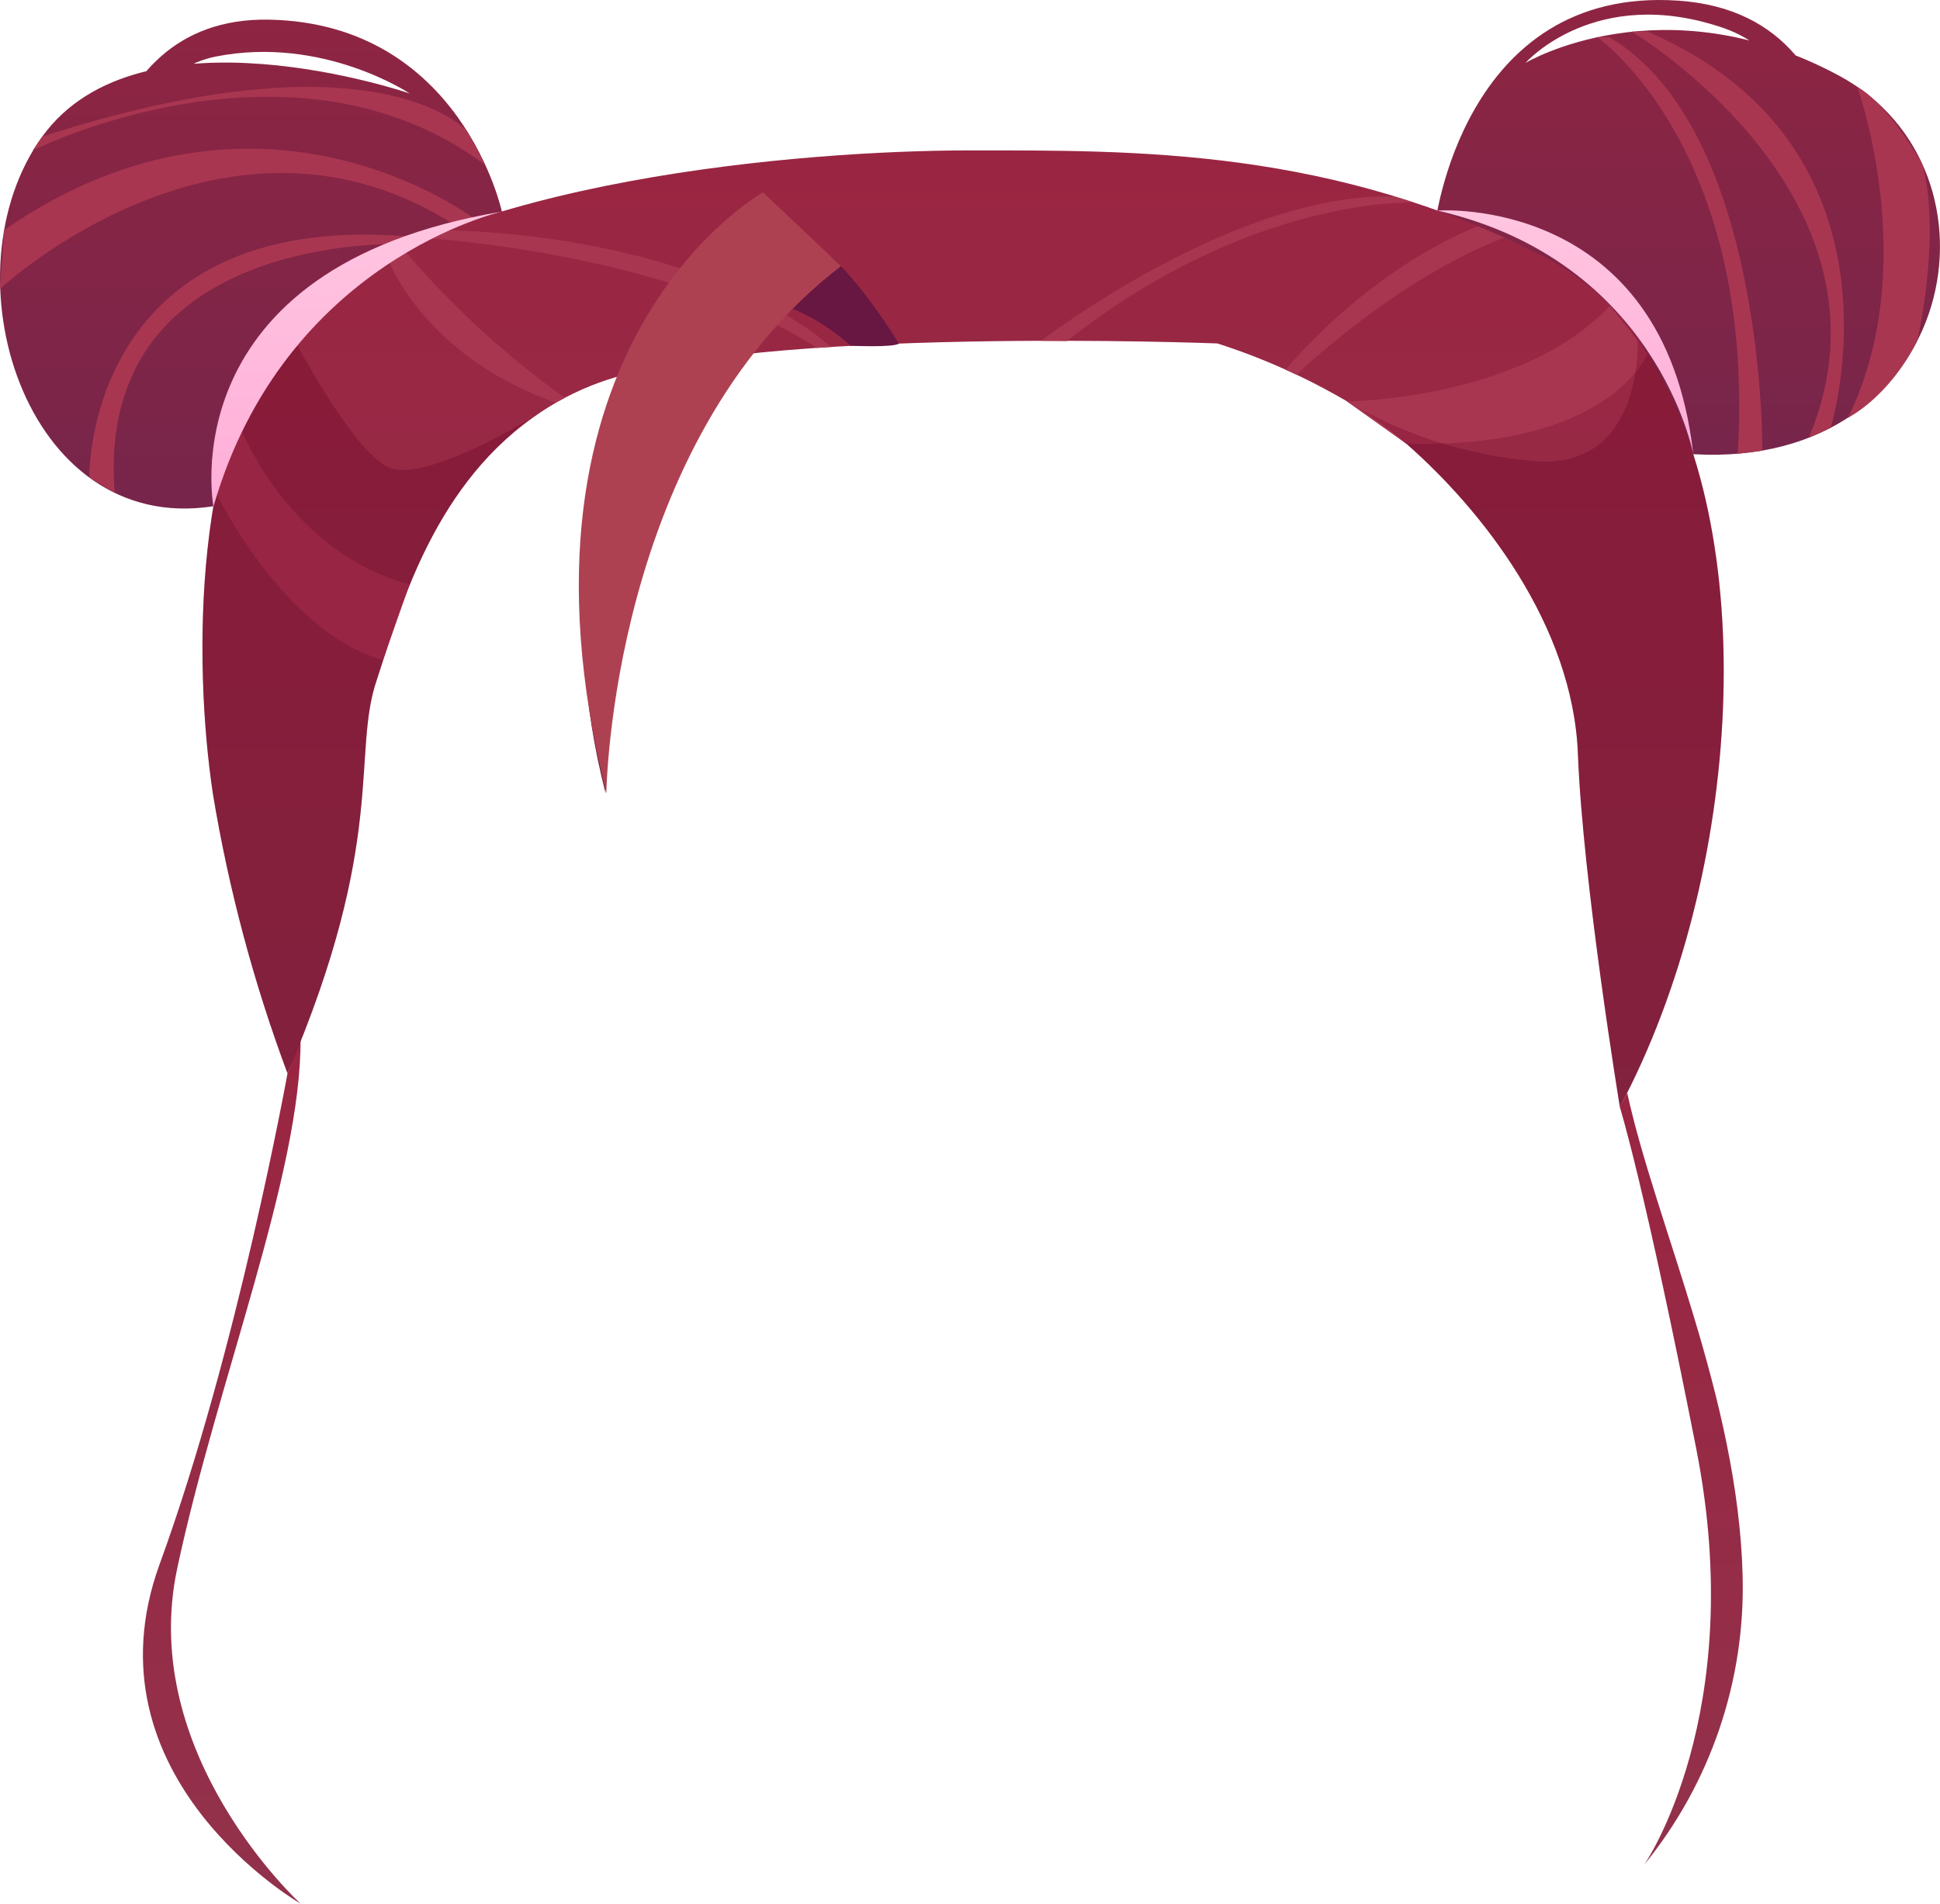
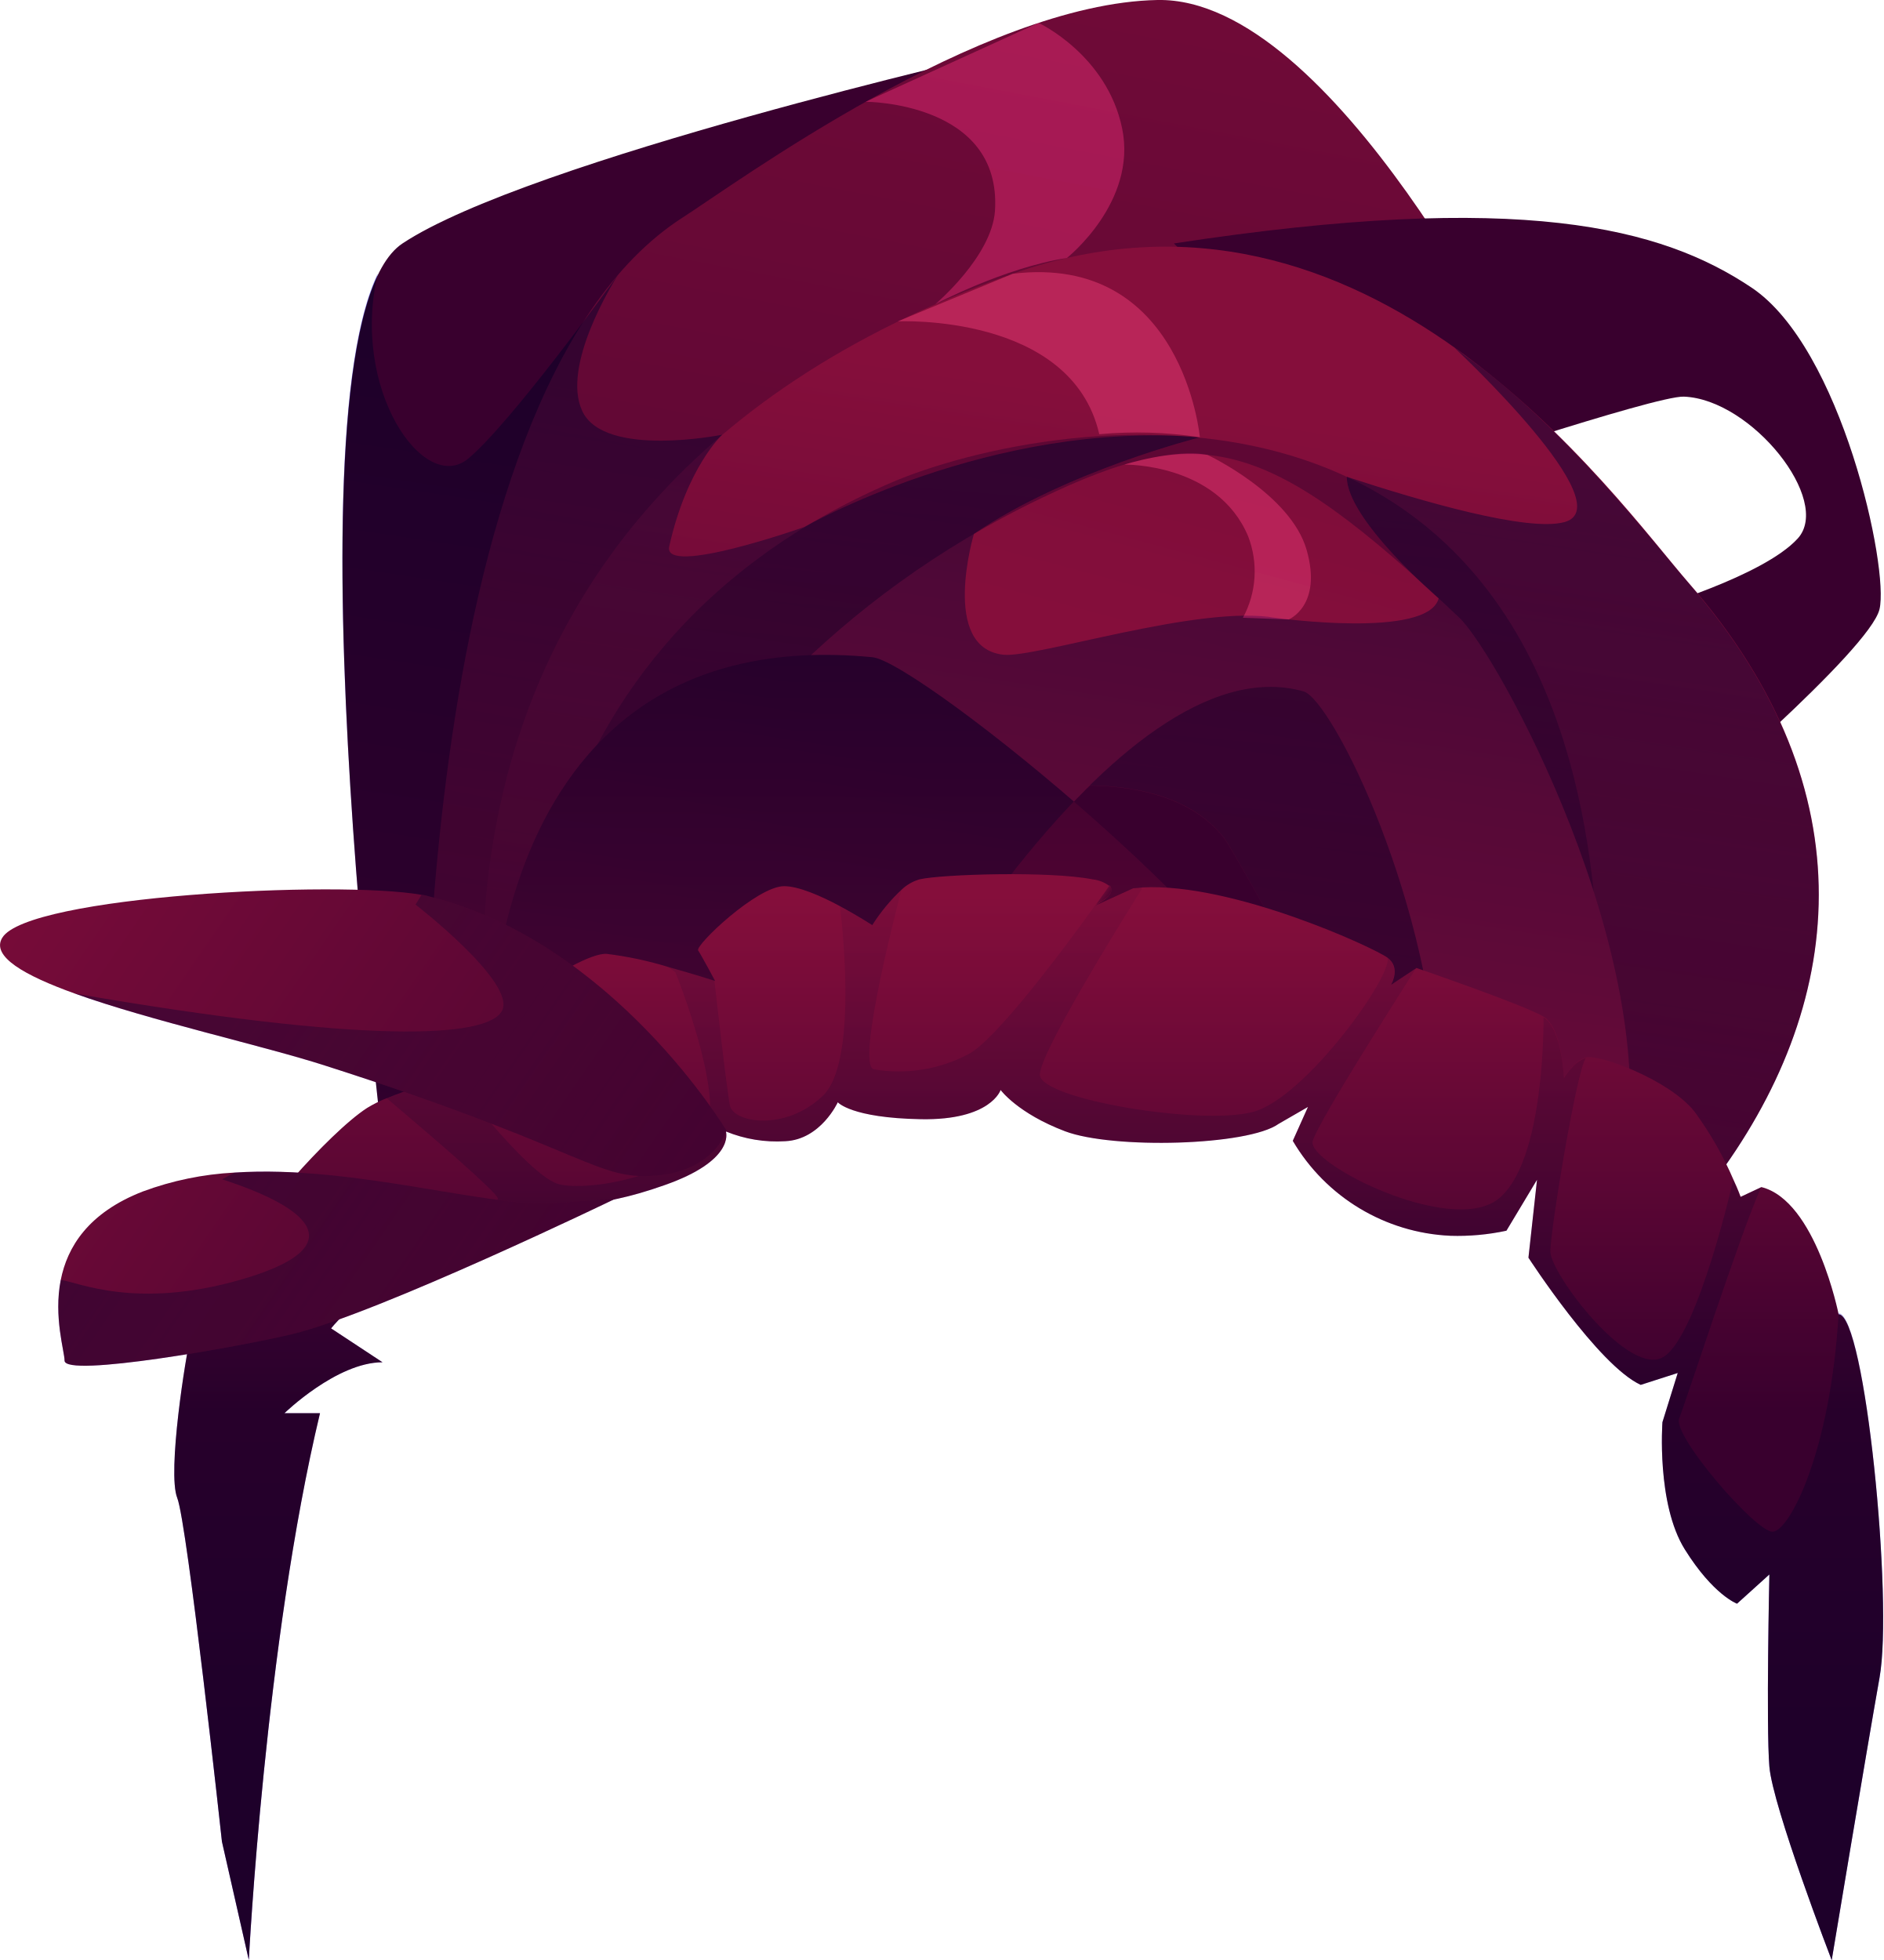
- <svg xmlns="http://www.w3.org/2000/svg" xmlns:xlink="http://www.w3.org/1999/xlink" viewBox="0 0 236.76 232.36">
+ <svg xmlns="http://www.w3.org/2000/svg" xmlns:xlink="http://www.w3.org/1999/xlink" viewBox="0 0 193.39 201.27">
  <defs>
-     <style>.cls-1{isolation:isolate;}.cls-2{fill:url(#Áåçûìÿííûé_ãðàäèåíò_42);}.cls-3{fill:#a93651;}.cls-4{fill:url(#Áåçûìÿííûé_ãðàäèåíò_42-2);}.cls-5{fill:url(#Áåçûìÿííûé_ãðàäèåíò_121);}.cls-6{fill:url(#Áåçûìÿííûé_ãðàäèåíò_121-2);}.cls-7{fill:url(#Áåçûìÿííûé_ãðàäèåíò_121-3);}.cls-8{fill:#681642;}.cls-9{fill:#ae4151;}.cls-10{fill:#d177b8;opacity:0.6;mix-blend-mode:multiply;}.cls-11{fill:url(#Áåçûìÿííûé_ãðàäèåíò_30);}.cls-12{fill:url(#Áåçûìÿííûé_ãðàäèåíò_30-2);}</style>
-     <linearGradient id="Áåçûìÿííûé_ãðàäèåíò_42" x1="30.62" y1="62.07" x2="30.62" y2="2.39" gradientUnits="userSpaceOnUse">
-       <stop offset="0" stop-color="#77254b" />
-       <stop offset="1" stop-color="#8e2542" />
+     <style>.cls-1{isolation:isolate;}.cls-2{fill:url(#_185);}.cls-3{fill:url(#_185-2);}.cls-4{fill:url(#_185-3);}.cls-5{fill:url(#_185-4);}.cls-6{fill:url(#_185-5);}.cls-7{fill:url(#_185-6);}.cls-8{fill:url(#_185-7);}.cls-9{fill:url(#_185-8);}.cls-10,.cls-13,.cls-17,.cls-18{mix-blend-mode:multiply;}.cls-10{fill:url(#_48);}.cls-11{fill:#ffd7b9;mix-blend-mode:soft-light;}.cls-12{fill:url(#_185-9);}.cls-13{fill:url(#_48-2);}.cls-14{fill:url(#_185-10);}.cls-15{fill:url(#_185-11);}.cls-16{fill:url(#_185-12);}.cls-17{fill:url(#_48-3);}.cls-18{fill:url(#_48-4);}</style>
+     <linearGradient id="_185" x1="125.16" y1="9.95" x2="115.76" y2="53.14" gradientUnits="userSpaceOnUse">
+       <stop offset="0" stop-color="#850e3b" />
+       <stop offset="1" stop-color="#39002e" />
    </linearGradient>
-     <linearGradient id="Áåçûìÿííûé_ãðàäèåíò_42-2" x1="205.93" y1="55.51" x2="205.93" y2="0" xlink:href="#Áåçûìÿííûé_ãðàäèåíò_42" />
-     <linearGradient id="Áåçûìÿííûé_ãðàäèåíò_121" x1="117.53" y1="135.11" x2="117.53" y2="18.36" gradientUnits="userSpaceOnUse">
-       <stop offset="0" stop-color="#92314b" />
-       <stop offset="1" stop-color="#9a2542" />
+     <linearGradient id="_185-2" x1="-50.23" y1="320.67" x2="-27.21" y2="369.42" gradientTransform="matrix(1, -0.11, 0.05, 0.99, 35.96, -400.44)" xlink:href="#_185" />
+     <linearGradient id="_185-3" x1="129.83" y1="-91.43" x2="69.11" y2="226.4" xlink:href="#_185" />
+     <linearGradient id="_185-4" x1="143.8" y1="100.84" x2="151.86" y2="65.41" xlink:href="#_185" />
+     <linearGradient id="_185-5" x1="125.99" y1="42.31" x2="108.43" y2="158.71" xlink:href="#_185" />
+     <linearGradient id="_185-6" x1="125.78" y1="-86.51" x2="103.77" y2="171.57" xlink:href="#_185" />
+     <linearGradient id="_185-7" x1="123.95" y1="67.93" x2="197.55" y2="-206.9" xlink:href="#_185" />
+     <linearGradient id="_185-8" x1="92.18" y1="186.16" x2="92.18" y2="59.14" xlink:href="#_185" />
+     <linearGradient id="_48" x1="114.46" y1="46.9" x2="96.97" y2="162.83" gradientUnits="userSpaceOnUse">
+       <stop offset="0" stop-color="#8780e9" />
+       <stop offset="1" stop-color="#fff" />
    </linearGradient>
-     <linearGradient id="Áåçûìÿííûé_ãðàäèåíò_121-2" x1="27.07" y1="232.36" x2="27.07" y2="126.77" xlink:href="#Áåçûìÿííûé_ãðàäèåíò_121" />
-     <linearGradient id="Áåçûìÿííûé_ãðàäèåíò_121-3" x1="205.17" y1="227.6" x2="205.17" y2="133.41" xlink:href="#Áåçûìÿííûé_ãðàäèåíò_121" />
-     <linearGradient id="Áåçûìÿííûé_ãðàäèåíò_30" x1="191.04" y1="55.44" x2="191.04" y2="25.67" gradientUnits="userSpaceOnUse">
-       <stop offset="0" stop-color="#ffaed8" />
-       <stop offset="1" stop-color="#ffc5e0" />
-     </linearGradient>
-     <linearGradient id="Áåçûìÿííûé_ãðàäèåíò_30-2" x1="43.52" y1="61.79" x2="43.52" y2="25.83" xlink:href="#Áåçûìÿííûé_ãðàäèåíò_30" />
+     <linearGradient id="_185-9" x1="105.62" y1="92" x2="105.62" y2="144.89" xlink:href="#_185" />
+     <linearGradient id="_48-2" x1="105.62" y1="179.95" x2="105.62" y2="77.79" xlink:href="#_48" />
+     <linearGradient id="_185-10" x1="-13.44" y1="69.07" x2="100.1" y2="147.34" xlink:href="#_185" />
+     <linearGradient id="_185-11" x1="-24.85" y1="90.25" x2="79.38" y2="162.09" xlink:href="#_185" />
+     <linearGradient id="_185-12" x1="112.69" y1="91.53" x2="114.09" y2="92.5" xlink:href="#_185" />
+     <linearGradient id="_48-3" x1="-2.54" y1="75.91" x2="96.32" y2="144.05" xlink:href="#_48" />
+     <linearGradient id="_48-4" x1="2.66" y1="109.21" x2="68.68" y2="154.71" xlink:href="#_48" />
  </defs>
  <g class="cls-1">
    <g id="Layer_2" data-name="Layer 2">
-       <g id="layer1">
-         <path class="cls-2" d="M61.25,25.83S56.32,2.91,32.92,2.4,10.8,32.78,10.8,32.78l4.12-2.48S13.31,9.48,26.35,6.9,50,11.41,50,11.41,17.11.08,5.14,16.69,2.93,65.42,26.05,61.79,61.25,25.83,61.25,25.83Z" />
-         <path class="cls-3" d="M0,35.27S27.67,9.39,55.74,27.62l2.32-.8S31.67,6.5.51,28.08Z" />
-         <path class="cls-3" d="M4,18.36S35.68,2.49,59.23,20.15L57,16S46,3.43,5.14,16.69Z" />
-         <path class="cls-3" d="M10.9,58.28S10.3,24.46,52,29.07l-1.46.71S11.42,27.51,14,60.15Z" />
-         <path class="cls-4" d="M175.1,27.62S178.4-1.72,204.82.08s19.72,37.21,19.72,37.21,1.53-28.45-14.17-33.86-24.2,4.25-24.2,4.25,16.74-10,38.24,1.54,14.51,48.08-17.76,46.22Z" />
-         <path class="cls-5" d="M197.69,135.11s-4.51-27.4-5.12-43.09-11.68-29.75-20.94-37.86a46.8,46.8,0,0,0-6.32-4.61l-.51-.31-.32-.2-.11-.06a79,79,0,0,0-15.8-7.06S92.18,39.74,73.12,46.7A33.29,33.29,0,0,0,65,51h0C52.49,59.89,48.54,75.32,46,82.94,42.87,92,47.31,102.45,35.08,131A182.82,182.82,0,0,1,26,97C23.48,80.42,23.76,52.4,35,39.76l0,0a19.11,19.11,0,0,1,1.79-1.81C55,21.9,98,18.36,118.3,18.36s44.28-.33,70.46,13.15a32,32,0,0,1,12,11.21C215.12,64.62,212.79,106.73,197.69,135.11Z" />
-         <path class="cls-6" d="M35.09,131S29,164.83,19.49,190.9s17.19,41.46,17.19,41.46S16.79,214.2,21.62,191.48s15.19-48.36,15.06-64.71Z" />
-         <path class="cls-7" d="M197.68,135.11s3,9.5,9.35,41.82-6.36,50.67-6.36,50.67a53.63,53.63,0,0,0,12-35.35c-.58-21.63-10.61-42.93-14.08-58.84Z" />
-         <path class="cls-8" d="M109.7,41.94s-6.77-11.3-11.79-12.87-35.73,22-24,67.77c0,0-1.62-42.07,22.91-59.13a25.53,25.53,0,0,1,7,4.49S109.05,42.44,109.7,41.94Z" />
-         <path class="cls-3" d="M164.37,49s21.37-.16,32.11-11.69l4.58,5.85s-4.39,11.6-29.44,11Z" />
-         <path class="cls-3" d="M158.23,45.74S170.16,34.17,183.58,29l-3.2-1.38s-12,4.21-23.49,17.5Z" />
-         <path class="cls-3" d="M68.93,48.55A107.76,107.76,0,0,1,49.12,30.3l-1.92.92s4,12,20.61,17.93Z" />
-         <path class="cls-3" d="M50,71.29S36.31,68.87,28.77,51l-2.42,9.16s8.23,17.07,20.39,20.41Z" />
-         <path class="cls-3" d="M127.07,41.6S150.81,23.33,170.23,24l2.27.72s-19.84-.86-42.29,16.91Z" />
-         <path class="cls-3" d="M52,29.07s29.39,1.7,47.72,13.39l1.66-.11S88,29.23,54.5,28.08Z" />
-         <path class="cls-9" d="M74,96.84s.5-42.77,28.64-64.36l-9.52-9S60.25,41.8,74,96.84Z" />
-         <path class="cls-10" d="M64.93,51C52.49,59.89,48.54,75.32,46,82.94,42.87,92,47.31,102.45,35.08,131A182.82,182.82,0,0,1,26,97C23.48,80.42,23.76,52.4,35,39.76l0,0s8.24,16.15,12.86,17.45S64.23,51.4,64.93,51Z" />
-         <path class="cls-10" d="M197.69,135.11s-4.51-27.4-5.12-43.09-11.68-29.75-20.94-37.86a46.8,46.8,0,0,0-6.32-4.61,54.31,54.31,0,0,0,21.84,6.73c13.51,1.16,12.7-14.68,12.7-14.68l.94,1.12C215.12,64.62,212.79,106.73,197.69,135.11Z" />
-         <path class="cls-3" d="M199.14,3.86S233,24.09,220.76,53.42l2.65-1.2S234,18.07,201.06,3.86Z" />
-         <path class="cls-3" d="M194.92,4.53S214.31,18,212.08,55.38l3-.37s.35-39.33-18.71-50.48Z" />
-         <path class="cls-3" d="M226.67,10.61s7.93,22-1.15,40.38c0,0,4.91-2.37,8.47-9.39,0,0,2.92-12.58.66-21.45C234.65,20.15,230.67,12.88,226.67,10.61Z" />
-         <path class="cls-11" d="M175.42,25.7s27.65-2.05,31.23,29.74C206.65,55.44,202.26,31.86,175.42,25.7Z" />
-         <path class="cls-12" d="M61.25,25.83s-26.51,5.92-35.2,36C26.05,61.79,20.51,32.68,61.25,25.83Z" />
+       <g id="Avatar_face" data-name="Avatar face">
+         <path class="cls-2" d="M94.85,74.69c8.23,7.31,19.94,15.82,24.41,29.09,11.74-.44,23.52-.27,35.27-.45-8.61-35.89-38.33-71.49-59.9-64.06-23.52,8.1-33.38,35.92-33.38,35.92l8.12,7.36S81.53,62.85,94.85,74.69Z" />
+         <path class="cls-3" d="M39.8,121.57S28.42,33.56,41.33,25,102.84,5.33,102.84,5.33L130,26.13s-26.3-6-39.79-1-40,96.41-40,96.41Z" />
+         <path class="cls-4" d="M43.63,119.3S41.46,40.76,70.08,22.35C75.33,19,100.69.34,118.86,0s37.58,39.78,37.58,39.78S132.73,34.84,115.06,33s-60.2,82-60.2,82Z" />
+         <path class="cls-5" d="M120.54,25c35.7-5.46,50.09-1.65,59.33,4.54S194,58.36,193,62.56s-20.34,20.66-20.34,20.66l-3.24-20.66s11.66-3.37,15.19-7.27S179.87,41,172.91,40.73C170,40.61,145,49,145,49Z" />
+         <path class="cls-6" d="M152.26,68.52c3.87,4.17,10.86,27.75,6.36,51.13,4.64-.11,12.55,2,17.19,1.92,13.77-18.2,16.23-40.32-2.35-61.65C165.7,51,140.61,15.19,104,28.11c-69.94,24.66-52.52,89.24-52.52,89.24l12.59.14L59.94,90.6S76.62,79.37,86.75,70.54,140.72,56.06,152.26,68.52Z" />
+         <path class="cls-7" d="M125.73,86.12c1.1,1.43,12.54,22.18,13.73,25.63,5.08,0,14.74,4.07,19.81,4,.84,0,4-7,4.9-7,2.7-77.68-57-65.91-72.58-59.22-41.39,17.74-38.8,60-34.36,62.25l19.1-18.81C94.39,80.71,118.05,76.14,125.73,86.12Z" />
+         <path class="cls-8" d="M133.86,71c2.9.82,13.48,21.93,13.89,42.1,2.37,0,7.45-1.7,9.09,0,8.16,8.46,4,6.33,10,6.17,3.8-21.28-13.05-52.12-17-55.85C130,44.61,123.3,43.3,106.92,51.16c-42.75,20.5-52.13,63.48-52.13,63.48l35.39-4.15S114.35,65.52,133.86,71Z" />
+         <path class="cls-9" d="M112.54,105.24c5.78-.35,15.83,5.24,21.63,5.16C131.5,97.83,94.39,68,89.6,67.49c-41.47-4-39.38,43-39.38,43,1.69.79,8.53-3,22-1.91C84.74,108.3,100,106,112.54,105.24Z" />
+         <path class="cls-10" d="M175.81,121.57c-4.64.13-12.55-2-17.19-1.92.25-1.31.46-2.62.65-3.92-5.07.1-14.73-4-19.81-4-1.19-3.46-12.63-24.21-13.73-25.64-2.82-3.66-7.79-5.36-13.84-5.44-12,11.83-21.71,29.81-21.71,29.81l-24.73,2.9-1.39,4.1L55.32,114,54.86,115l-4.28,5.32c-.24.8-.36,1.23-.36,1.23H39.8s-9.75-75.43-1-93.46c-2.83,11.82,4.73,22.79,9.29,19,4.38-3.67,14.55-17.74,15.38-18.88-.56.89-5.84,9.39-3.68,14,2.27,4.87,14.37,2.43,14.37,2.43S70.52,48,68.72,56.12c-.69,3.14,13.87-2,13.87-2s19.18-11,40.62-9.21c0,0-13.65,3.41-23.2,9.91,0,0-3.49,11.68,3,12.41,3.31.38,20.16-5.17,27.94-3.79,0,0,15.7,2.2,16.78-2,0,0-9.44-8.07-9.43-12.48,7.73,2.54,18.6,5.69,22.36,4.65,6-1.66-10.88-17.5-11.33-17.92l1,.74c10.56,7.53,19.71,19.62,23.08,23.48C192,81.25,189.58,103.36,175.81,121.57Z" />
+         <path class="cls-11" d="M88.88,10.45s14,0,13.29,11.19c-.32,4.71-6.12,9.59-6.12,9.59s7.07-3.74,13.51-4.74c0,0,7.23-5.73,5.67-13.3s-8.58-10.84-8.58-10.84Z" />
+         <path class="cls-11" d="M92.18,33s17.84-.87,20.7,11.59a42.47,42.47,0,0,1,10.33.31S121.49,26,104,28.11Z" />
+         <path class="cls-11" d="M115.45,47.71s5.18-1.64,8.54-1c0,0,8.53,4,10.18,9.75s-1.84,7.15-1.84,7.15l-4.7-.17a10,10,0,0,0,.54-8.36C125,47.52,115.45,47.71,115.45,47.71Z" />
+         <path class="cls-12" d="M193,172.29c-1.39,7.83-4.91,29-4.91,29s-6.06-15.74-6.4-19.89,0-19.72,0-19.72l-3.32,3s-2.43-.88-5.36-5.57-2.3-13.07-2.3-13.07l1.57-5.05-3.8,1.22c-4.37-2-11.53-13.06-11.53-13.06l.88-8-3.14,5.23a23.82,23.82,0,0,1-5.75.52,19.8,19.8,0,0,1-16.19-9.75l1.56-3.48-3,1.73c-3.13,2.27-17.06,2.62-21.94.77s-6.62-4.24-6.62-4.24-1,3.13-8.19,3-8.53-1.74-8.53-1.74-1.74,3.83-5.4,4a13.82,13.82,0,0,1-6.09-1c.05.16.84,3-6.27,5.5-7.32,2.62-11.15,1.92-11.15,1.92C40.81,127.7,34,136.41,34,136.41l5.28,3.48c-4.7,0-10.07,5.23-10.07,5.23h3.65c-5.65,23.56-7.31,56.15-7.31,56.15l-2.76-12.16s-3.55-32.67-4.59-35.29.87-14.62,1.39-16.71c.38-1.56,3.48-4.35,5.05-5.69.55-.47.91-.76.91-.76a23.49,23.49,0,0,0,0-3.31c-.13-1.39,8.15-11,12.15-13.58a13.91,13.91,0,0,1,2-1,39.73,39.73,0,0,1,6.84-2.09c2.57-.58,4.61-.88,4.61-.88s-3.84-1.57-3.66-2.44,11.66-9.58,14.8-9.41a36.81,36.81,0,0,1,6.34,1.35c2.5.69,4.66,1.39,4.8,1.43-.08-.16-1.4-2.62-1.74-3.13S77.73,91,80.52,91C82,91,84.3,92,86.25,93.05S89.57,95,89.57,95a18.75,18.75,0,0,1,3-3.63,4.49,4.49,0,0,1,1.85-1.07c2.26-.53,13.41-.87,17.77,0a3.53,3.53,0,0,1,1.72.67c.75.73-.72,1.6-1.4,2l-.15.07.14-.06,3.87-1.77c.29,0,.6-.06.92-.08,9.3-.51,23.85,6.21,25.2,7.22s.42,2.65.35,2.78l2.61-1.73s11.15,3.83,13.06,5,2.09,6.27,2.09,6.27,1-1.74,2.27-2.09,8.53,2.27,11.14,5.58a35.6,35.6,0,0,1,4,7h0c.47,1,.73,1.74.73,1.74l2.13-1c5.61,1.39,7.93,13.06,7.93,13.06C191.53,135,194.42,164.45,193,172.29Z" />
+         <path class="cls-13" d="M193,172.29c-1.39,7.83-4.91,29-4.91,29s-6.06-15.74-6.4-19.89,0-19.72,0-19.72l-3.32,3s-2.43-.88-5.36-5.57-2.3-13.07-2.3-13.07l1.57-5.05-3.8,1.22c-4.37-2-11.53-13.06-11.53-13.06l.88-8-3.14,5.23a23.82,23.82,0,0,1-5.75.52,19.8,19.8,0,0,1-16.19-9.75l1.56-3.48-3,1.73c-3.13,2.27-17.06,2.62-21.94.77s-6.62-4.24-6.62-4.24-1,3.13-8.19,3-8.53-1.74-8.53-1.74-1.74,3.83-5.4,4a13.82,13.82,0,0,1-6.09-1c.05.16.84,3-6.27,5.5-7.32,2.62-11.15,1.92-11.15,1.92C40.81,127.7,34,136.41,34,136.41l5.28,3.48c-4.7,0-10.07,5.23-10.07,5.23h3.65c-5.65,23.56-7.31,56.15-7.31,56.15l-2.76-12.16s-3.55-32.67-4.59-35.29.87-14.62,1.39-16.71c.38-1.56,3.48-4.35,5.05-5.69a26.71,26.71,0,0,0,5.23.46c5.57-.17,21.59-7.66,21.25-8.83-.22-.73-6.69-6.29-11.45-10.31a39.73,39.73,0,0,1,6.84-2.09c3.58,4.43,8.65,10.54,11.05,11,3.83.74,13.28-1.48,15-5.55s-3.2-16.26-3.2-16.26l-.8-.57c2.5.69,4.66,1.39,4.8,1.43h0s1.23,11,1.59,12.81,5.73,2.69,9.56-1,1.73-19.49,1.73-19.49C88.09,94,89.57,95,89.57,95a18.75,18.75,0,0,1,3-3.63s-4.77,17.91-2.85,18.44a15.35,15.35,0,0,0,9.75-1.57c2.84-1.49,10-11.09,13-15.3l3.87-1.77c.29,0,.6-.06.92-.08l-.06.28s-10.45,16.52-10.42,19,16.35,5.22,21.82,3.83,14.58-14.28,13.86-15.85c1.34,1,.42,2.65.35,2.78l2.61-1.73c-.52.86-9.93,15.49-10.62,17.76s14.1,9.75,19,6,4.7-18.69,4.7-18.69c1.92,1.23,2.09,6.27,2.09,6.27s1-1.74,2.27-2.09c-.88.85-3.66,17.59-3.66,19.86s8.15,13.09,11.67,10.8,7.1-18.11,7.1-18.11c.47,1,.73,1.74.73,1.74l2.13-1c-2.05,4.53-7.7,21.95-8.4,23.72s7.84,11.63,9.58,11.63S188,149,188.8,134.84C191.53,135,194.42,164.45,193,172.29Z" />
+         <path class="cls-14" d="M74.6,116.1s-1.37,4.67-8.49,4.67c-5.17,0-7.76-3.36-32.74-11.35-6.19-2-17.91-4.6-25.68-7.39C2.49,100.16-.93,98.21.23,96.3c2.6-4.3,34.46-5.94,43.06-4.41.28,0,.53.1.76.16C63,96.72,74.6,116.1,74.6,116.1Z" />
+         <path class="cls-15" d="M63.29,123.05S38.86,134.87,30,137c-5.46,1.3-23.37,4.5-23.37,2.72,0-.94-1.14-4.48-.39-8.29.66-3.34,2.79-6.89,8.43-9.08a31.84,31.84,0,0,1,9.4-1.94c12.49-.82,26.27,3.72,33.15,3.11Z" />
+         <path class="cls-16" d="M112.54,92.89c.84-1.16,1.36-1.91,1.4-2C114.69,91.66,113.22,92.53,112.54,92.89Z" />
+         <path class="cls-17" d="M74.6,116.1s-1.37,4.67-8.49,4.67c-5.17,0-7.76-3.36-32.74-11.35-6.19-2-17.91-4.6-25.68-7.39,29.63,5.12,42.43,4.63,43.87,1.74s-8.89-10.88-8.89-10.88l.62-1c.28,0,.53.1.76.16C63,96.72,74.6,116.1,74.6,116.1Z" />
+         <path class="cls-18" d="M63.29,123.05S38.86,134.87,30,137c-5.46,1.3-23.37,4.5-23.37,2.72,0-.94-1.14-4.48-.39-8.29,1.77.23,7.7,3.06,18.41,0,11.32-3.24,7.84-7.2-1.85-10.33l1.27-.68c12.49-.82,26.27,3.72,33.15,3.11Z" />
      </g>
    </g>
  </g>
</svg>
